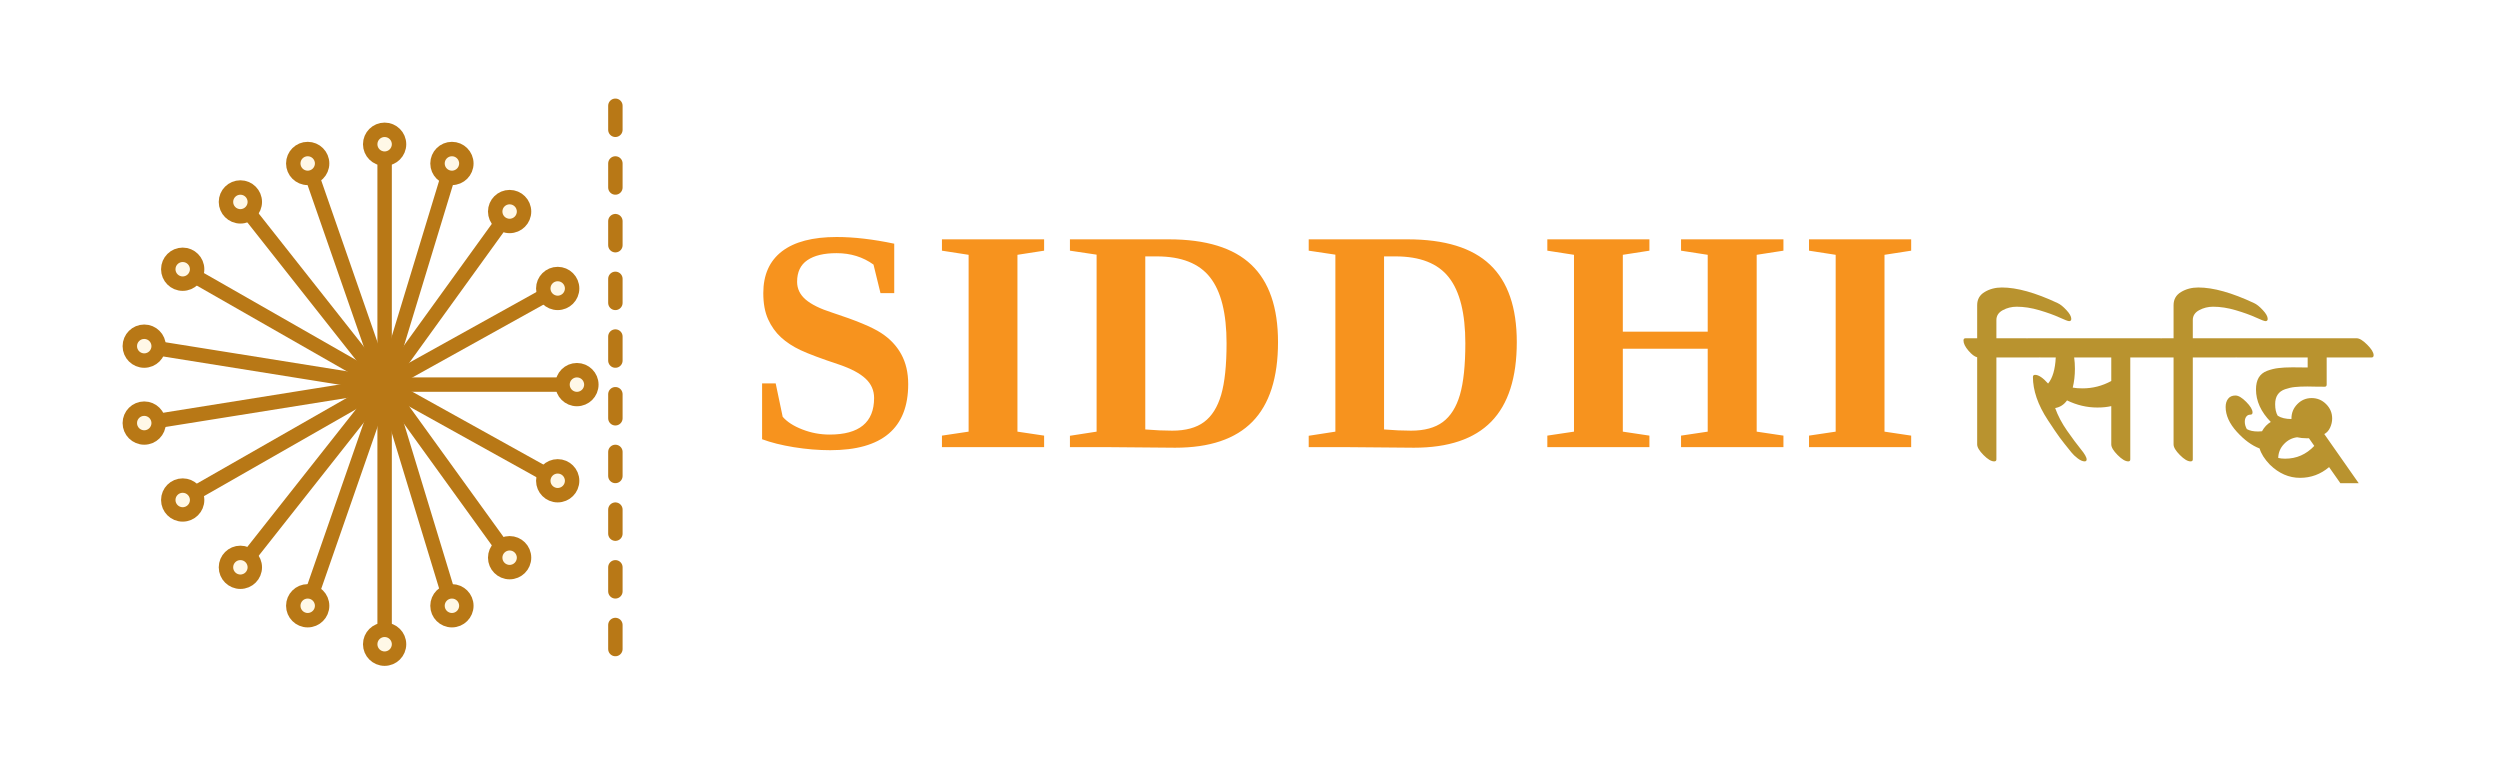
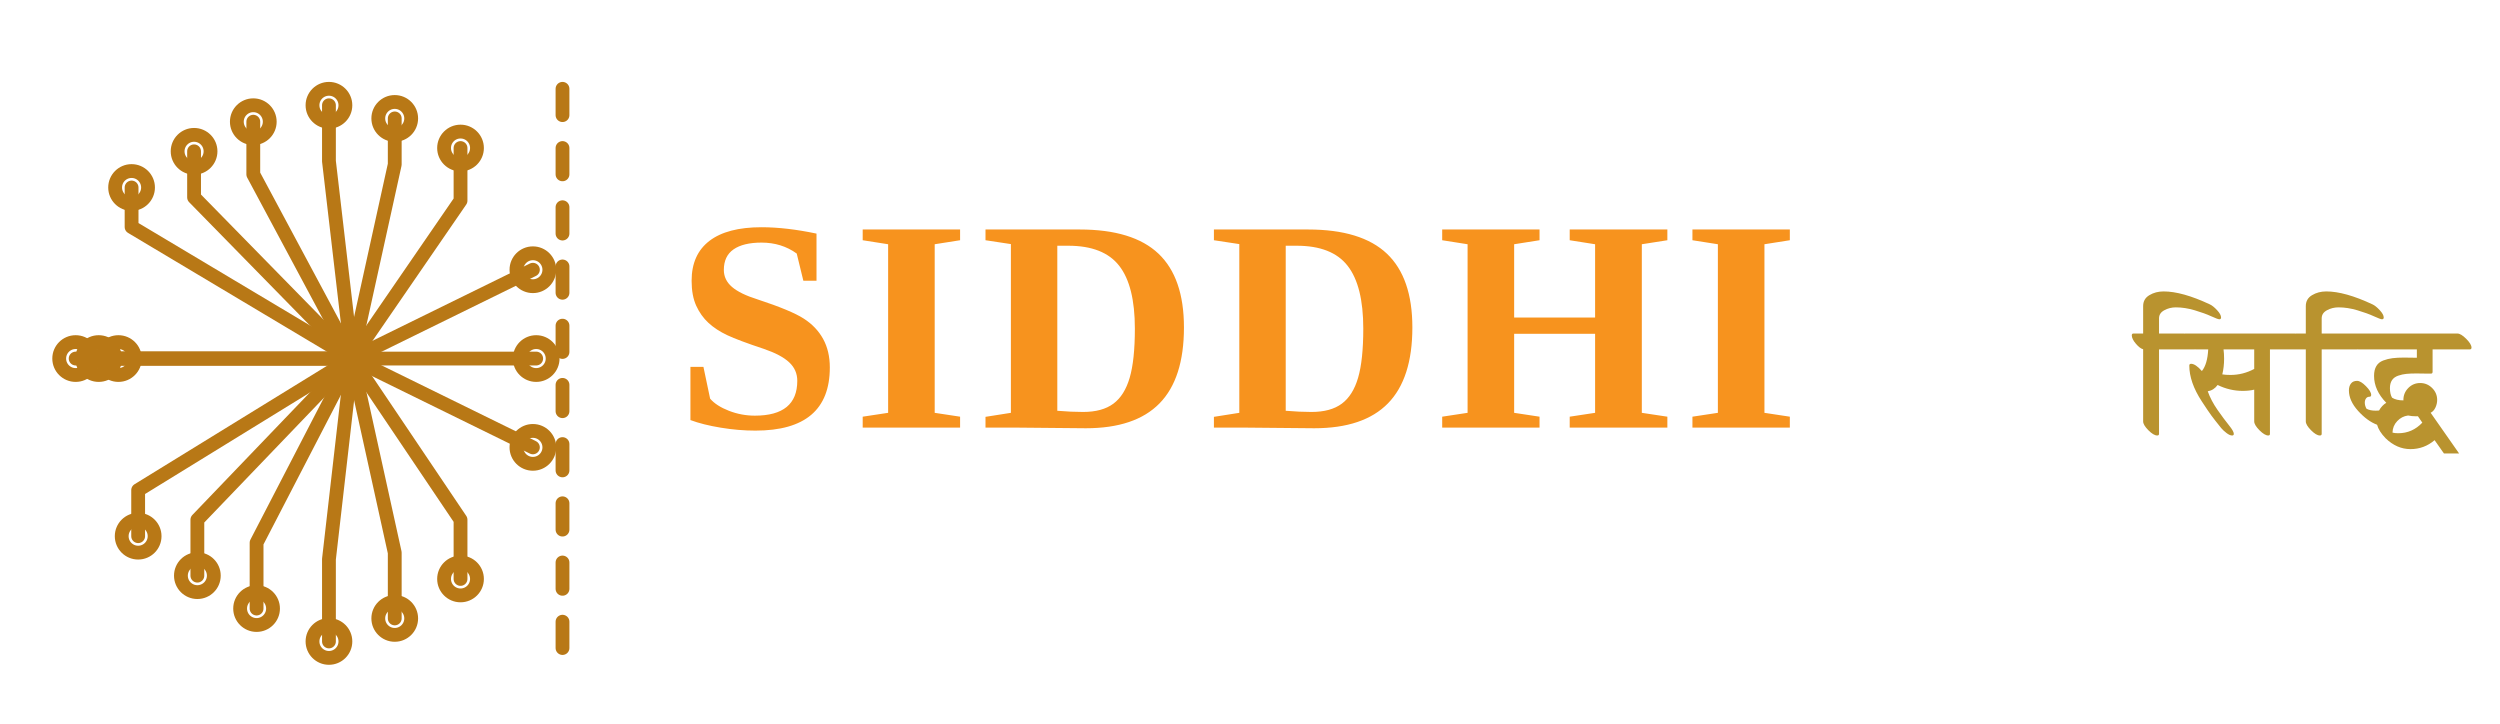
- <svg xmlns="http://www.w3.org/2000/svg" width="520" height="160" viewBox="0 0 520 160" role="img" aria-label="SIDDHI logo">
-   <rect width="520" height="160" fill="none" />
-   <g transform="translate(22 22)" stroke="#B87816" stroke-width="3" stroke-linecap="round" stroke-linejoin="round" fill="none">
-     <line x1="58" y1="58" x2="58" y2="8" />
-     <line x1="58" y1="58" x2="42" y2="12" />
-     <line x1="58" y1="58" x2="28" y2="20" />
-     <line x1="58" y1="58" x2="16" y2="34" />
-     <line x1="58" y1="58" x2="8" y2="50" />
-     <line x1="58" y1="58" x2="8" y2="66" />
-     <line x1="58" y1="58" x2="16" y2="82" />
-     <line x1="58" y1="58" x2="28" y2="96" />
-     <line x1="58" y1="58" x2="42" y2="104" />
-     <line x1="58" y1="58" x2="58" y2="112" />
-     <line x1="58" y1="58" x2="72" y2="12" />
-     <line x1="58" y1="58" x2="84" y2="22" />
-     <line x1="58" y1="58" x2="94" y2="38" />
-     <line x1="58" y1="58" x2="98" y2="58" />
-     <line x1="58" y1="58" x2="94" y2="78" />
-     <line x1="58" y1="58" x2="84" y2="94" />
-     <line x1="58" y1="58" x2="72" y2="104" />
-     <line x1="106" y1="0" x2="106" y2="116" stroke-dasharray="5 7" />
-     <circle cx="58" cy="8" r="3" fill="#FFF8E7" />
-     <circle cx="42" cy="12" r="3" fill="#FFF8E7" />
-     <circle cx="28" cy="20" r="3" fill="#FFF8E7" />
-     <circle cx="16" cy="34" r="3" fill="#FFF8E7" />
-     <circle cx="8" cy="50" r="3" fill="#FFF8E7" />
-     <circle cx="8" cy="66" r="3" fill="#FFF8E7" />
-     <circle cx="16" cy="82" r="3" fill="#FFF8E7" />
-     <circle cx="28" cy="96" r="3" fill="#FFF8E7" />
-     <circle cx="42" cy="104" r="3" fill="#FFF8E7" />
-     <circle cx="58" cy="112" r="3" fill="#FFF8E7" />
-     <circle cx="72" cy="12" r="3" fill="#FFF8E7" />
-     <circle cx="84" cy="22" r="3" fill="#FFF8E7" />
-     <circle cx="94" cy="38" r="3" fill="#FFF8E7" />
-     <circle cx="98" cy="58" r="3" fill="#FFF8E7" />
-     <circle cx="94" cy="78" r="3" fill="#FFF8E7" />
-     <circle cx="84" cy="94" r="3" fill="#FFF8E7" />
-     <circle cx="72" cy="104" r="3" fill="#FFF8E7" />
+ <svg xmlns="http://www.w3.org/2000/svg" width="760" height="220" viewBox="0 0 760 220" role="img" aria-label="SIDDHI logo">
+   <rect width="760" height="220" fill="none" />
+   <g transform="translate(16 27)" stroke="#B87816" stroke-width="4.2" stroke-linecap="round" stroke-linejoin="round" fill="none">
+     <path d="M91 82H20" />
+     <path d="M91 82H14" />
+     <path d="M91 82H7" />
+     <path d="M91 82L24 42V30" />
+     <path d="M91 82L43 33V19" />
+     <path d="M91 82L61 26V10" />
+     <path d="M91 82L84 22V5" />
+     <path d="M91 82L104 23V9" />
+     <path d="M91 82L124 34V18" />
+     <path d="M91 82L26 122V136" />
+     <path d="M91 82L44 131V148" />
+     <path d="M91 82L62 138V158" />
+     <path d="M91 82L84 143V168" />
+     <path d="M91 82L104 141V161" />
+     <path d="M91 82L124 131V149" />
+     <path d="M91 82H147" />
+     <path d="M91 82L146 55" />
+     <path d="M91 82L146 109" />
+     <path d="M155 0V172" stroke-dasharray="8 10" />
+     <circle cx="20" cy="82" r="5" />
+     <circle cx="14" cy="82" r="5" />
+     <circle cx="7" cy="82" r="5" />
+     <circle cx="24" cy="30" r="5" />
+     <circle cx="43" cy="19" r="5" />
+     <circle cx="61" cy="10" r="5" />
+     <circle cx="84" cy="5" r="5" />
+     <circle cx="104" cy="9" r="5" />
+     <circle cx="124" cy="18" r="5" />
+     <circle cx="26" cy="136" r="5" />
+     <circle cx="44" cy="148" r="5" />
+     <circle cx="62" cy="158" r="5" />
+     <circle cx="84" cy="168" r="5" />
+     <circle cx="104" cy="161" r="5" />
+     <circle cx="124" cy="149" r="5" />
+     <circle cx="147" cy="82" r="5" />
+     <circle cx="146" cy="55" r="5" />
+     <circle cx="146" cy="109" r="5" />
  </g>
-   <text x="155" y="93" font-family="Georgia, 'Times New Roman', serif" font-size="66" font-weight="700" letter-spacing="2" fill="#F7931E">SIDDHI</text>
-   <text x="410" y="94" font-family="serif" font-size="38" font-weight="700" fill="#B9932F">सिद्धि</text>
+   <text x="205" y="130" font-family="Georgia, 'Times New Roman', serif" font-size="92" font-weight="700" letter-spacing="3" fill="#F7931E">SIDDHI</text>
+   <text x="650" y="130" font-family="serif" font-size="46" font-weight="700" fill="#B9932F">सिद्धि</text>
</svg>
